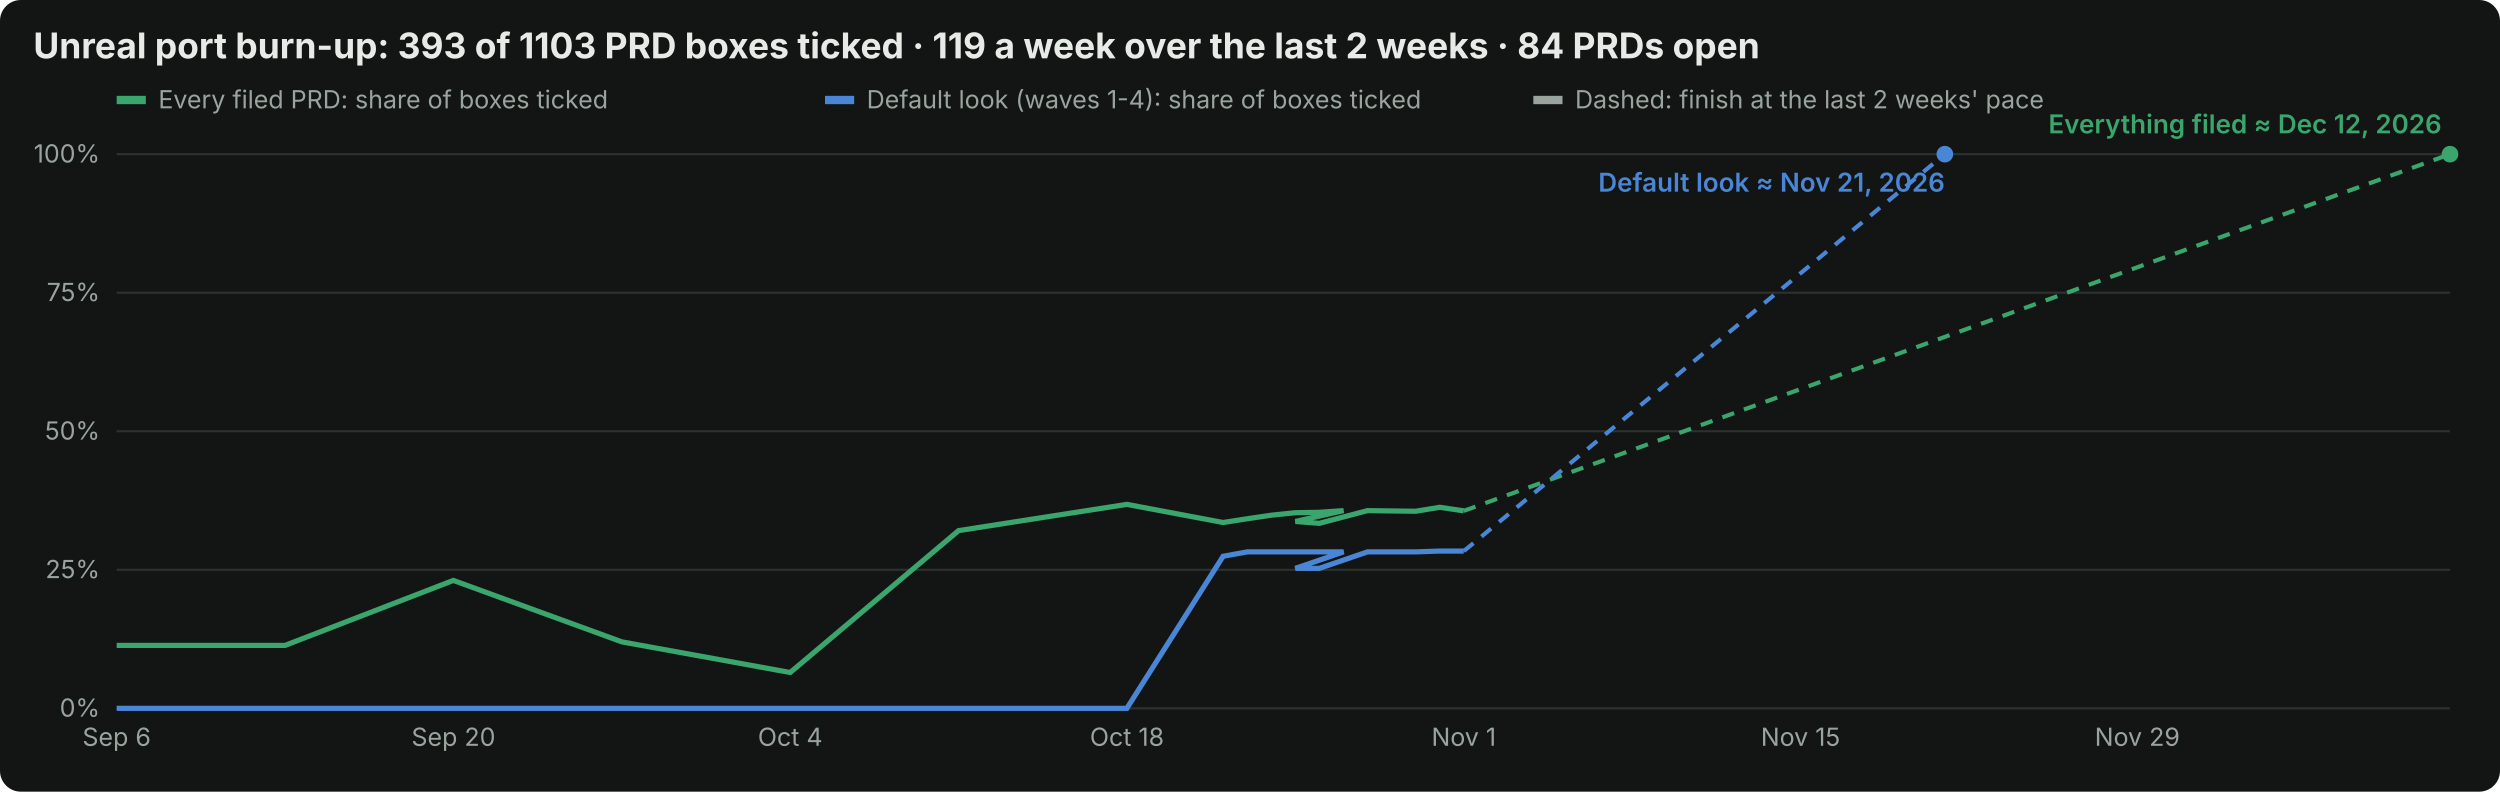
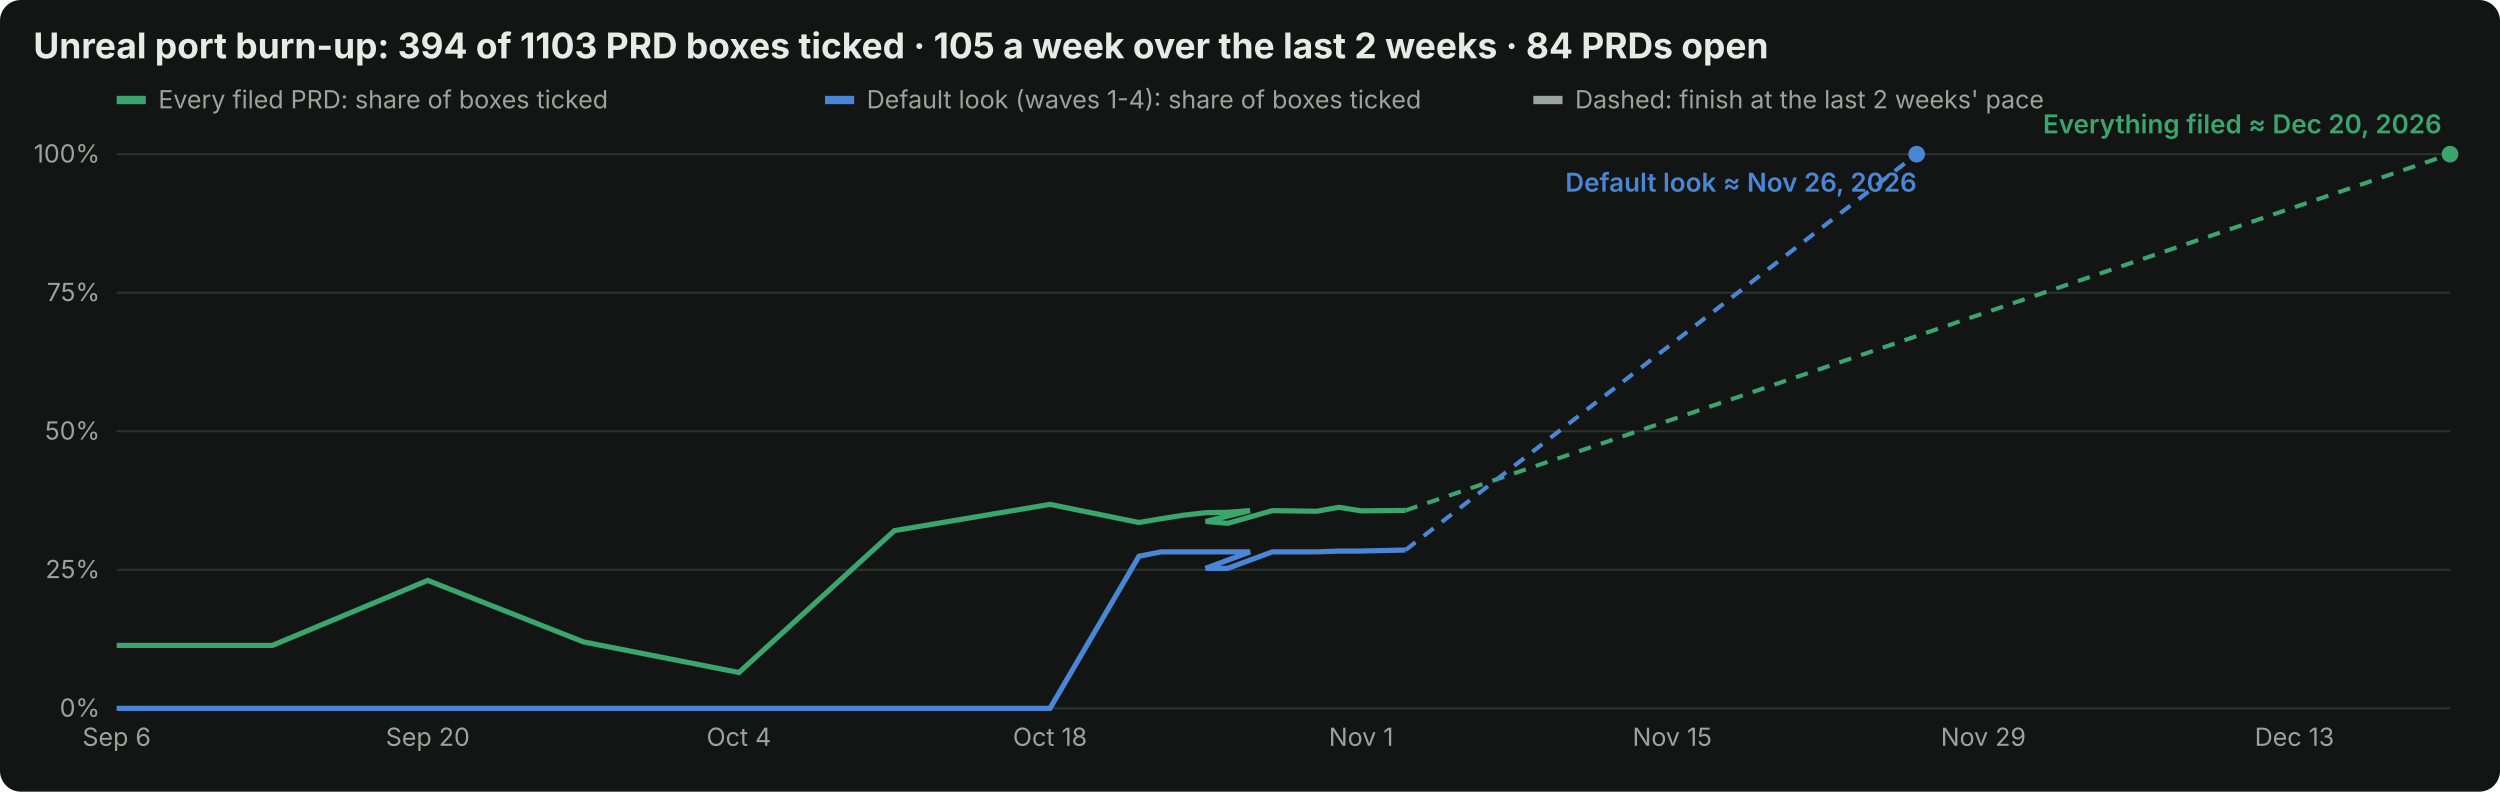
<svg xmlns="http://www.w3.org/2000/svg" viewBox="0 0 1200 380" width="1200" height="380" font-family="system-ui, -apple-system, Segoe UI, sans-serif">
  <style>.h{fill:#e7ebe8;font-size:17px;font-weight:700}.t{fill:#9aa49f;font-size:12px}.e{font-size:12.5px;font-weight:600}</style>
  <rect width="1200" height="380" rx="10" fill="#121513" />
-   <text x="16" y="28" class="h">Unreal port burn-up: 393 of 1103 PRD boxes ticked · 119 a week over the last 2 weeks · 84 PRDs open</text>
+   <text x="16" y="28" class="h">Unreal port burn-up: 394 of 1103 PRD boxes ticked · 105 a week over the last 2 weeks · 84 PRDs open</text>
  <rect x="56" y="46" width="14" height="4" fill="#3aa56c" />
  <text x="76" y="52" class="t">Every filed PRD: share of boxes ticked</text>
  <rect x="396" y="46" width="14" height="4" fill="#4a86d6" />
  <text x="416" y="52" class="t">Default look (waves 1-4): share of boxes ticked</text>
  <rect x="736" y="46" width="14" height="4" fill="#9aa49f" />
  <text x="756" y="52" class="t">Dashed: finish at the last 2 weeks' pace</text>
  <line x1="56" x2="1176" y1="340" y2="340" stroke="#2c322f" />
  <text x="48" y="344" class="t" text-anchor="end">0%</text>
  <line x1="56" x2="1176" y1="273.5" y2="273.5" stroke="#2c322f" />
  <text x="48" y="277.5" class="t" text-anchor="end">25%</text>
  <line x1="56" x2="1176" y1="207" y2="207" stroke="#2c322f" />
  <text x="48" y="211" class="t" text-anchor="end">50%</text>
  <line x1="56" x2="1176" y1="140.5" y2="140.5" stroke="#2c322f" />
  <text x="48" y="144.5" class="t" text-anchor="end">75%</text>
  <line x1="56" x2="1176" y1="74" y2="74" stroke="#2c322f" />
  <text x="48" y="78" class="t" text-anchor="end">100%</text>
  <text x="56" y="358" class="t" text-anchor="middle">Sep 6</text>
-   <text x="217.649" y="358" class="t" text-anchor="middle">Sep 20</text>
-   <text x="379.299" y="358" class="t" text-anchor="middle">Oct 4</text>
-   <text x="540.948" y="358" class="t" text-anchor="middle">Oct 18</text>
-   <text x="702.598" y="358" class="t" text-anchor="middle">Nov 1</text>
-   <text x="864.247" y="358" class="t" text-anchor="middle">Nov 15</text>
-   <text x="1025.897" y="358" class="t" text-anchor="middle">Nov 29</text>
-   <path d="M56.0,309.8L136.8,309.8L217.6,278.6L298.5,308.1L379.3,322.8L460.1,254.7L540.9,242.1L587.1,250.8L598.7,249.0L610.2,247.3L621.8,246.1L633.3,245.9L644.9,245.1L621.8,250.3L633.3,251.2L656.4,245.1L679.5,245.4L691.1,243.5L702.6,245.2" stroke="#3aa56c" stroke-width="2.5" fill="none" />
-   <path d="M56.0,340.0L136.8,340.0L217.6,340.0L298.5,340.0L379.3,340.0L460.1,340.0L540.9,340.0L587.1,267.0L598.7,264.9L610.2,264.9L621.8,264.9L633.3,264.9L644.9,264.9L621.8,272.8L633.3,272.8L656.4,264.9L679.5,264.9L691.1,264.5L702.6,264.5" stroke="#4a86d6" stroke-width="2.5" fill="none" />
-   <path d="M702.598,245.224L1176,74" stroke="#3aa56c" stroke-width="2" stroke-dasharray="6 5" fill="none" />
+   <text x="205.333" y="358" class="t" text-anchor="middle">Sep 20</text>
+   <text x="354.667" y="358" class="t" text-anchor="middle">Oct 4</text>
+   <text x="504" y="358" class="t" text-anchor="middle">Oct 18</text>
+   <text x="653.333" y="358" class="t" text-anchor="middle">Nov 1</text>
+   <text x="802.667" y="358" class="t" text-anchor="middle">Nov 15</text>
+   <text x="952" y="358" class="t" text-anchor="middle">Nov 29</text>
+   <text x="1101.333" y="358" class="t" text-anchor="middle">Dec 13</text>
+   <path d="M56.0,309.8L130.7,309.8L205.3,278.6L280.0,308.1L354.7,322.8L429.3,254.7L504.0,242.1L546.7,250.8L557.3,249.0L568.0,247.3L578.7,246.1L589.3,245.9L600.0,245.1L578.7,250.3L589.3,251.2L610.7,245.1L632.0,245.4L642.7,243.5L653.3,245.2L674.7,245.0" stroke="#3aa56c" stroke-width="2.5" fill="none" />
+   <path d="M56.0,340.0L130.7,340.0L205.3,340.0L280.0,340.0L354.7,340.0L429.3,340.0L504.0,340.0L546.7,267.0L557.3,264.9L568.0,264.9L578.7,264.9L589.3,264.9L600.0,264.9L578.7,272.8L589.3,272.8L610.7,264.9L632.0,264.9L642.7,264.5L653.3,264.5L674.7,264.0" stroke="#4a86d6" stroke-width="2.5" fill="none" />
+   <path d="M674.667,244.983L1176,74" stroke="#3aa56c" stroke-width="2" stroke-dasharray="6 5" fill="none" />
  <circle cx="1176" cy="74" r="4" fill="#3aa56c" />
-   <text x="1172" y="64" class="e" fill="#3aa56c" text-anchor="end">Everything filed ≈ Dec 12, 2026</text>
-   <path d="M702.598,264.543L933.526,74" stroke="#4a86d6" stroke-width="2" stroke-dasharray="6 5" fill="none" />
-   <circle cx="933.526" cy="74" r="4" fill="#4a86d6" />
-   <text x="933.526" y="92" class="e" fill="#4a86d6" text-anchor="end">Default look ≈ Nov 21, 2026</text>
+   <text x="1172" y="64" class="e" fill="#3aa56c" text-anchor="end">Everything filed ≈ Dec 20, 2026</text>
+   <path d="M674.667,264L920,74" stroke="#4a86d6" stroke-width="2" stroke-dasharray="6 5" fill="none" />
+   <circle cx="920" cy="74" r="4" fill="#4a86d6" />
+   <text x="920" y="92" class="e" fill="#4a86d6" text-anchor="end">Default look ≈ Nov 26, 2026</text>
</svg>
